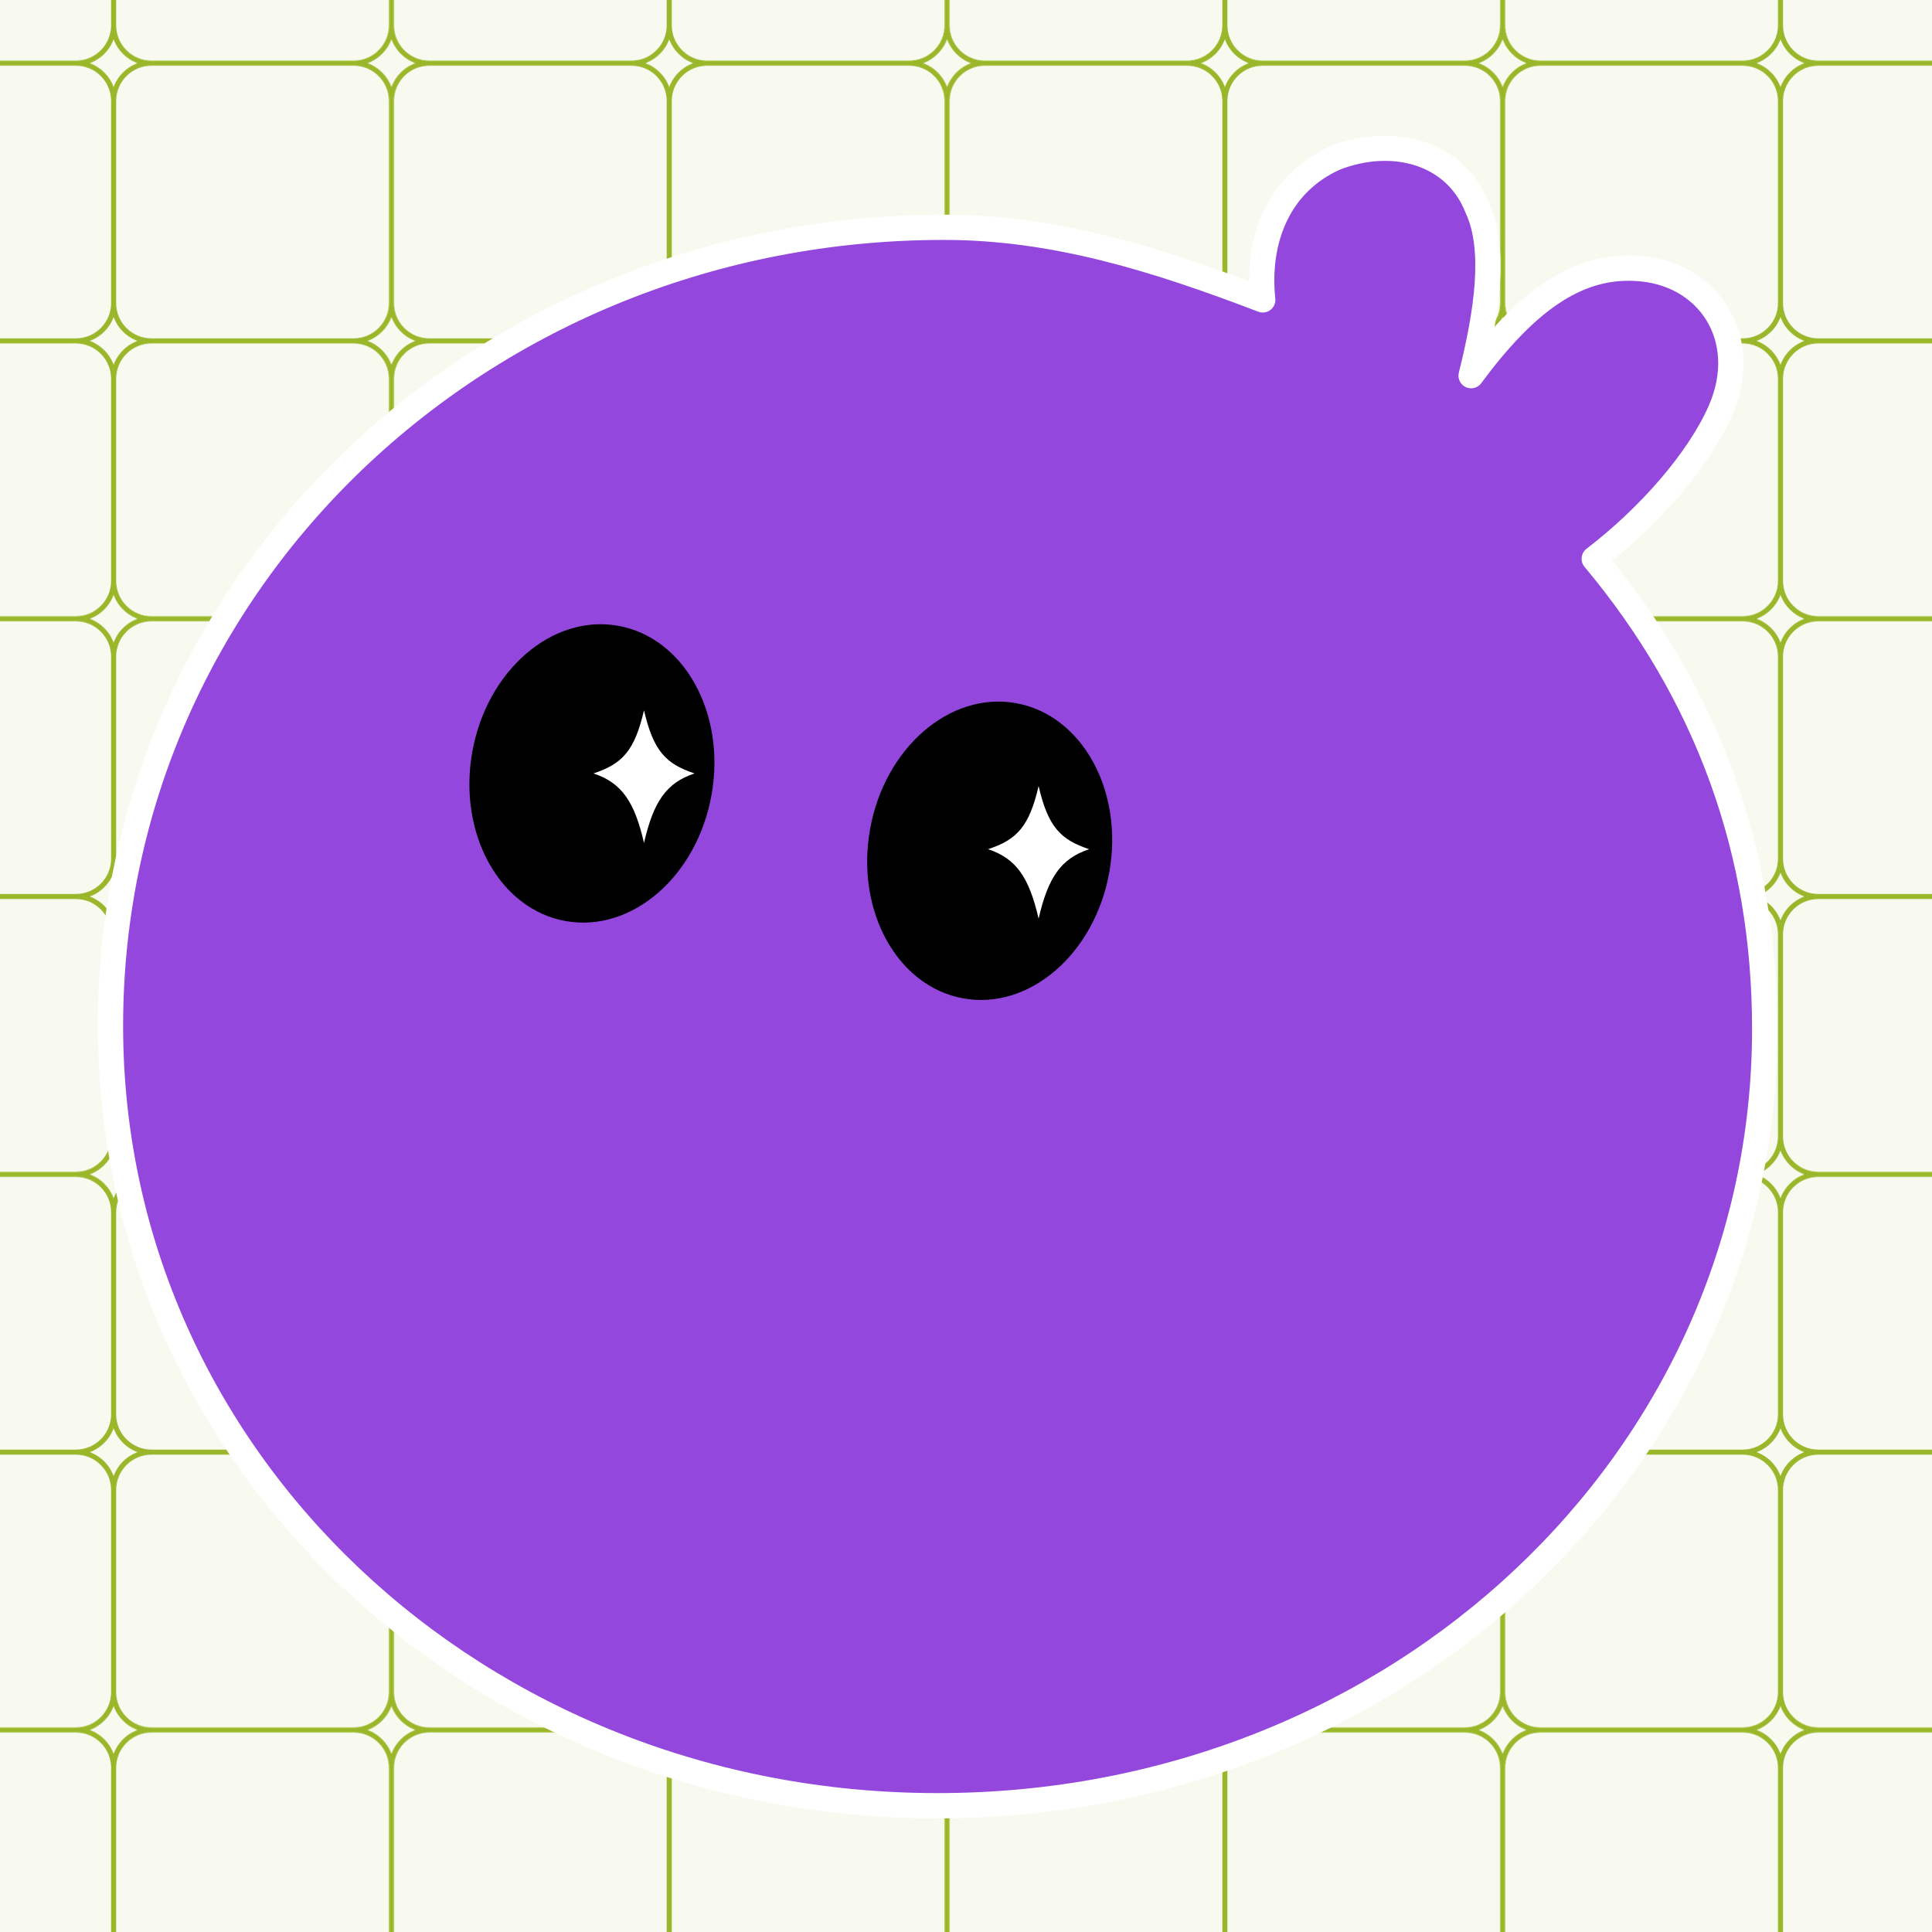
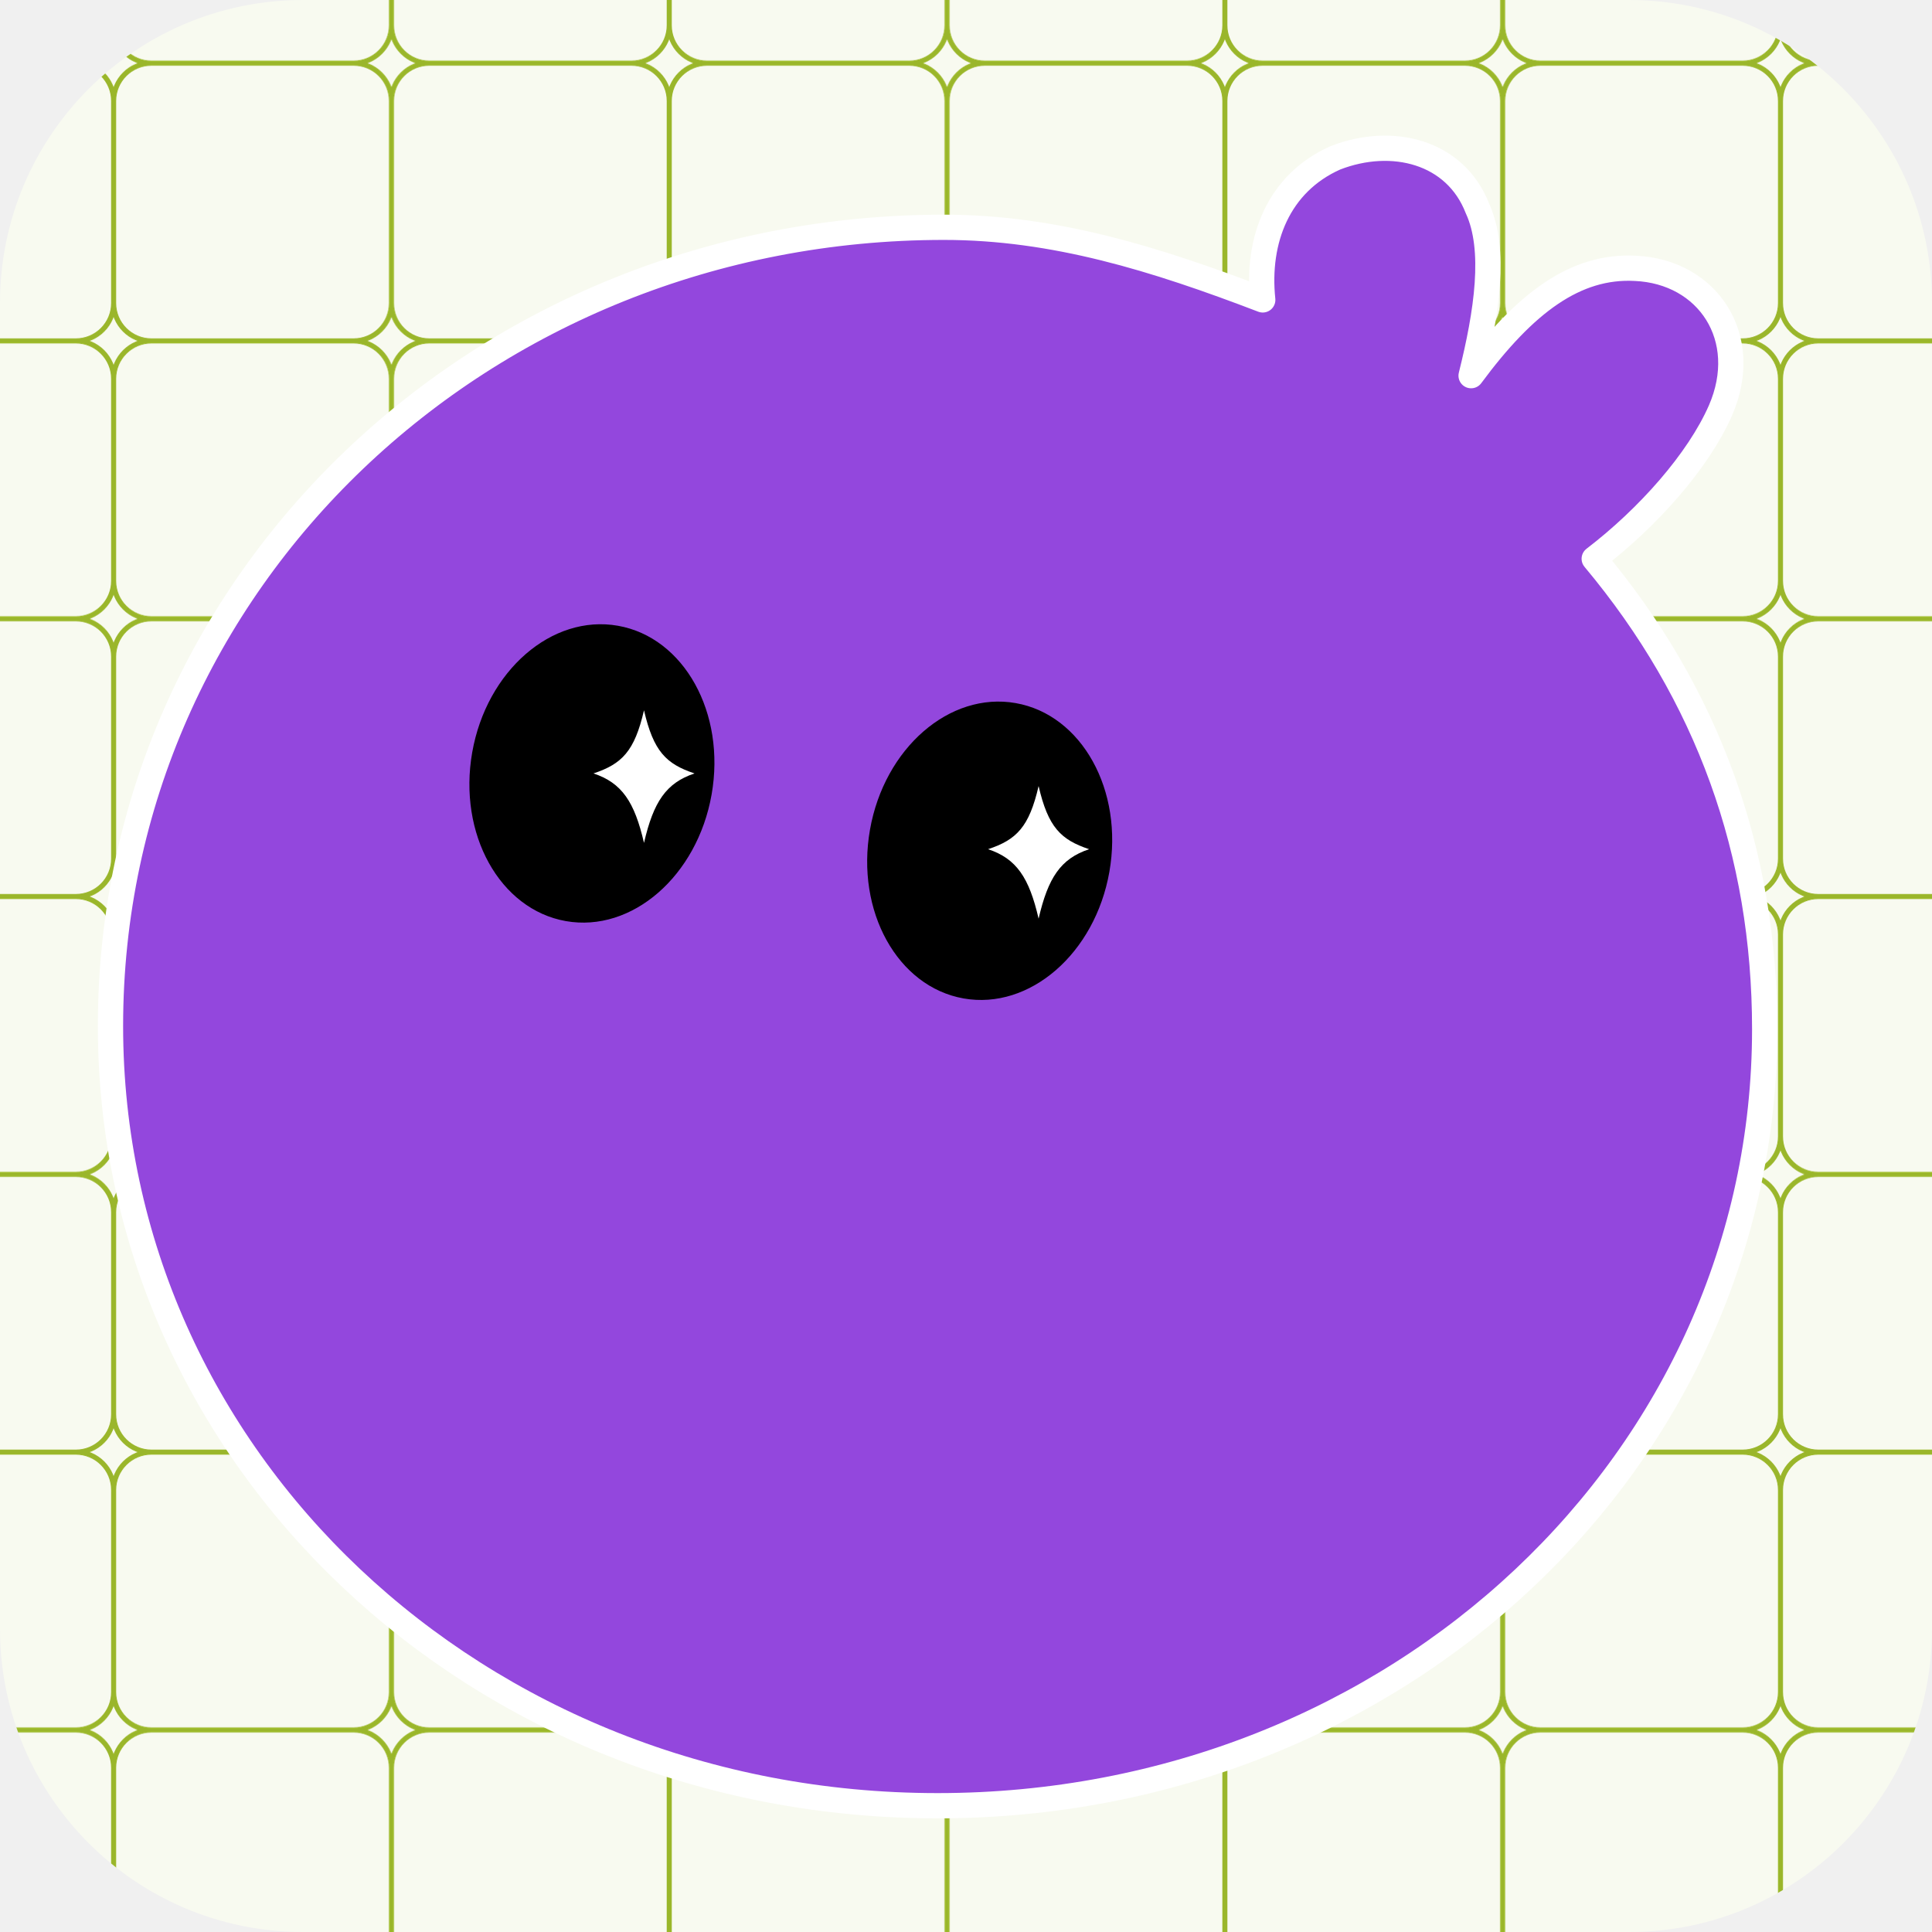
<svg xmlns="http://www.w3.org/2000/svg" width="612" height="612" viewBox="0 -9 612 612" fill="none">
  <defs>
+     <clipPath id="ella-icon-corners">
+       <rect x="0" y="-9" width="612" height="612" rx="96" />
+     </clipPath>
    <pattern id="ella-grid" x="36" y="11" width="88" height="88" patternUnits="userSpaceOnUse">
      <path d="M12 0H76C82.63 0 88 5.37 88 12V76C88 82.63 82.63 88 76 88H12C5.37 88 0 82.63 0 76V12C0 5.37 5.37 0 12 0Z" stroke="#9AB62B" stroke-width="1.6" />
    </pattern>
  </defs>
-   <rect x="0" y="-9" width="612" height="612" fill="#F8FAF0" />
-   <rect x="0" y="-9" width="612" height="612" fill="url(#ella-grid)" />
+   <g clip-path="url(#ella-icon-corners)">
+     <rect x="0" y="-9" width="612" height="612" fill="#F8FAF0" />
+     <rect x="0" y="-9" width="612" height="612" fill="url(#ella-grid)" />
+   </g>
  <path d="M400 86C366 73 334 63 299 63C153 63 35 175 35 316C35 453 151 563 297 563C443 563 559 453 559 317C559 261 541 211 505 168C522 155 538 137 545 121C555 98 541 77 518 76C499 75 483 87 466 110C471 90 474 70 468 57C461 39 441 34 423 41C405 49 398 67 400 86Z" fill="#9347DD" stroke="#FFFFFF" stroke-width="8" stroke-linecap="round" stroke-linejoin="round" />
  <ellipse cx="187.5" cy="236" rx="38.5" ry="47.5" transform="rotate(10 187.5 236)" fill="#000000" />
  <ellipse cx="313.5" cy="260.5" rx="38.5" ry="47.5" transform="rotate(10 313.5 260.5)" fill="#000000" />
  <path d="M204 216C207 229 211 233 220 236C211 239 207 245 204 258C201 245 197 239 188 236C197 233 201 229 204 216Z" fill="#FFFFFF" />
  <path d="M329 240C332 253 336 257 345 260C336 263 332 269 329 282C326 269 322 263 313 260C322 257 326 253 329 240Z" fill="#FFFFFF" />
</svg>
